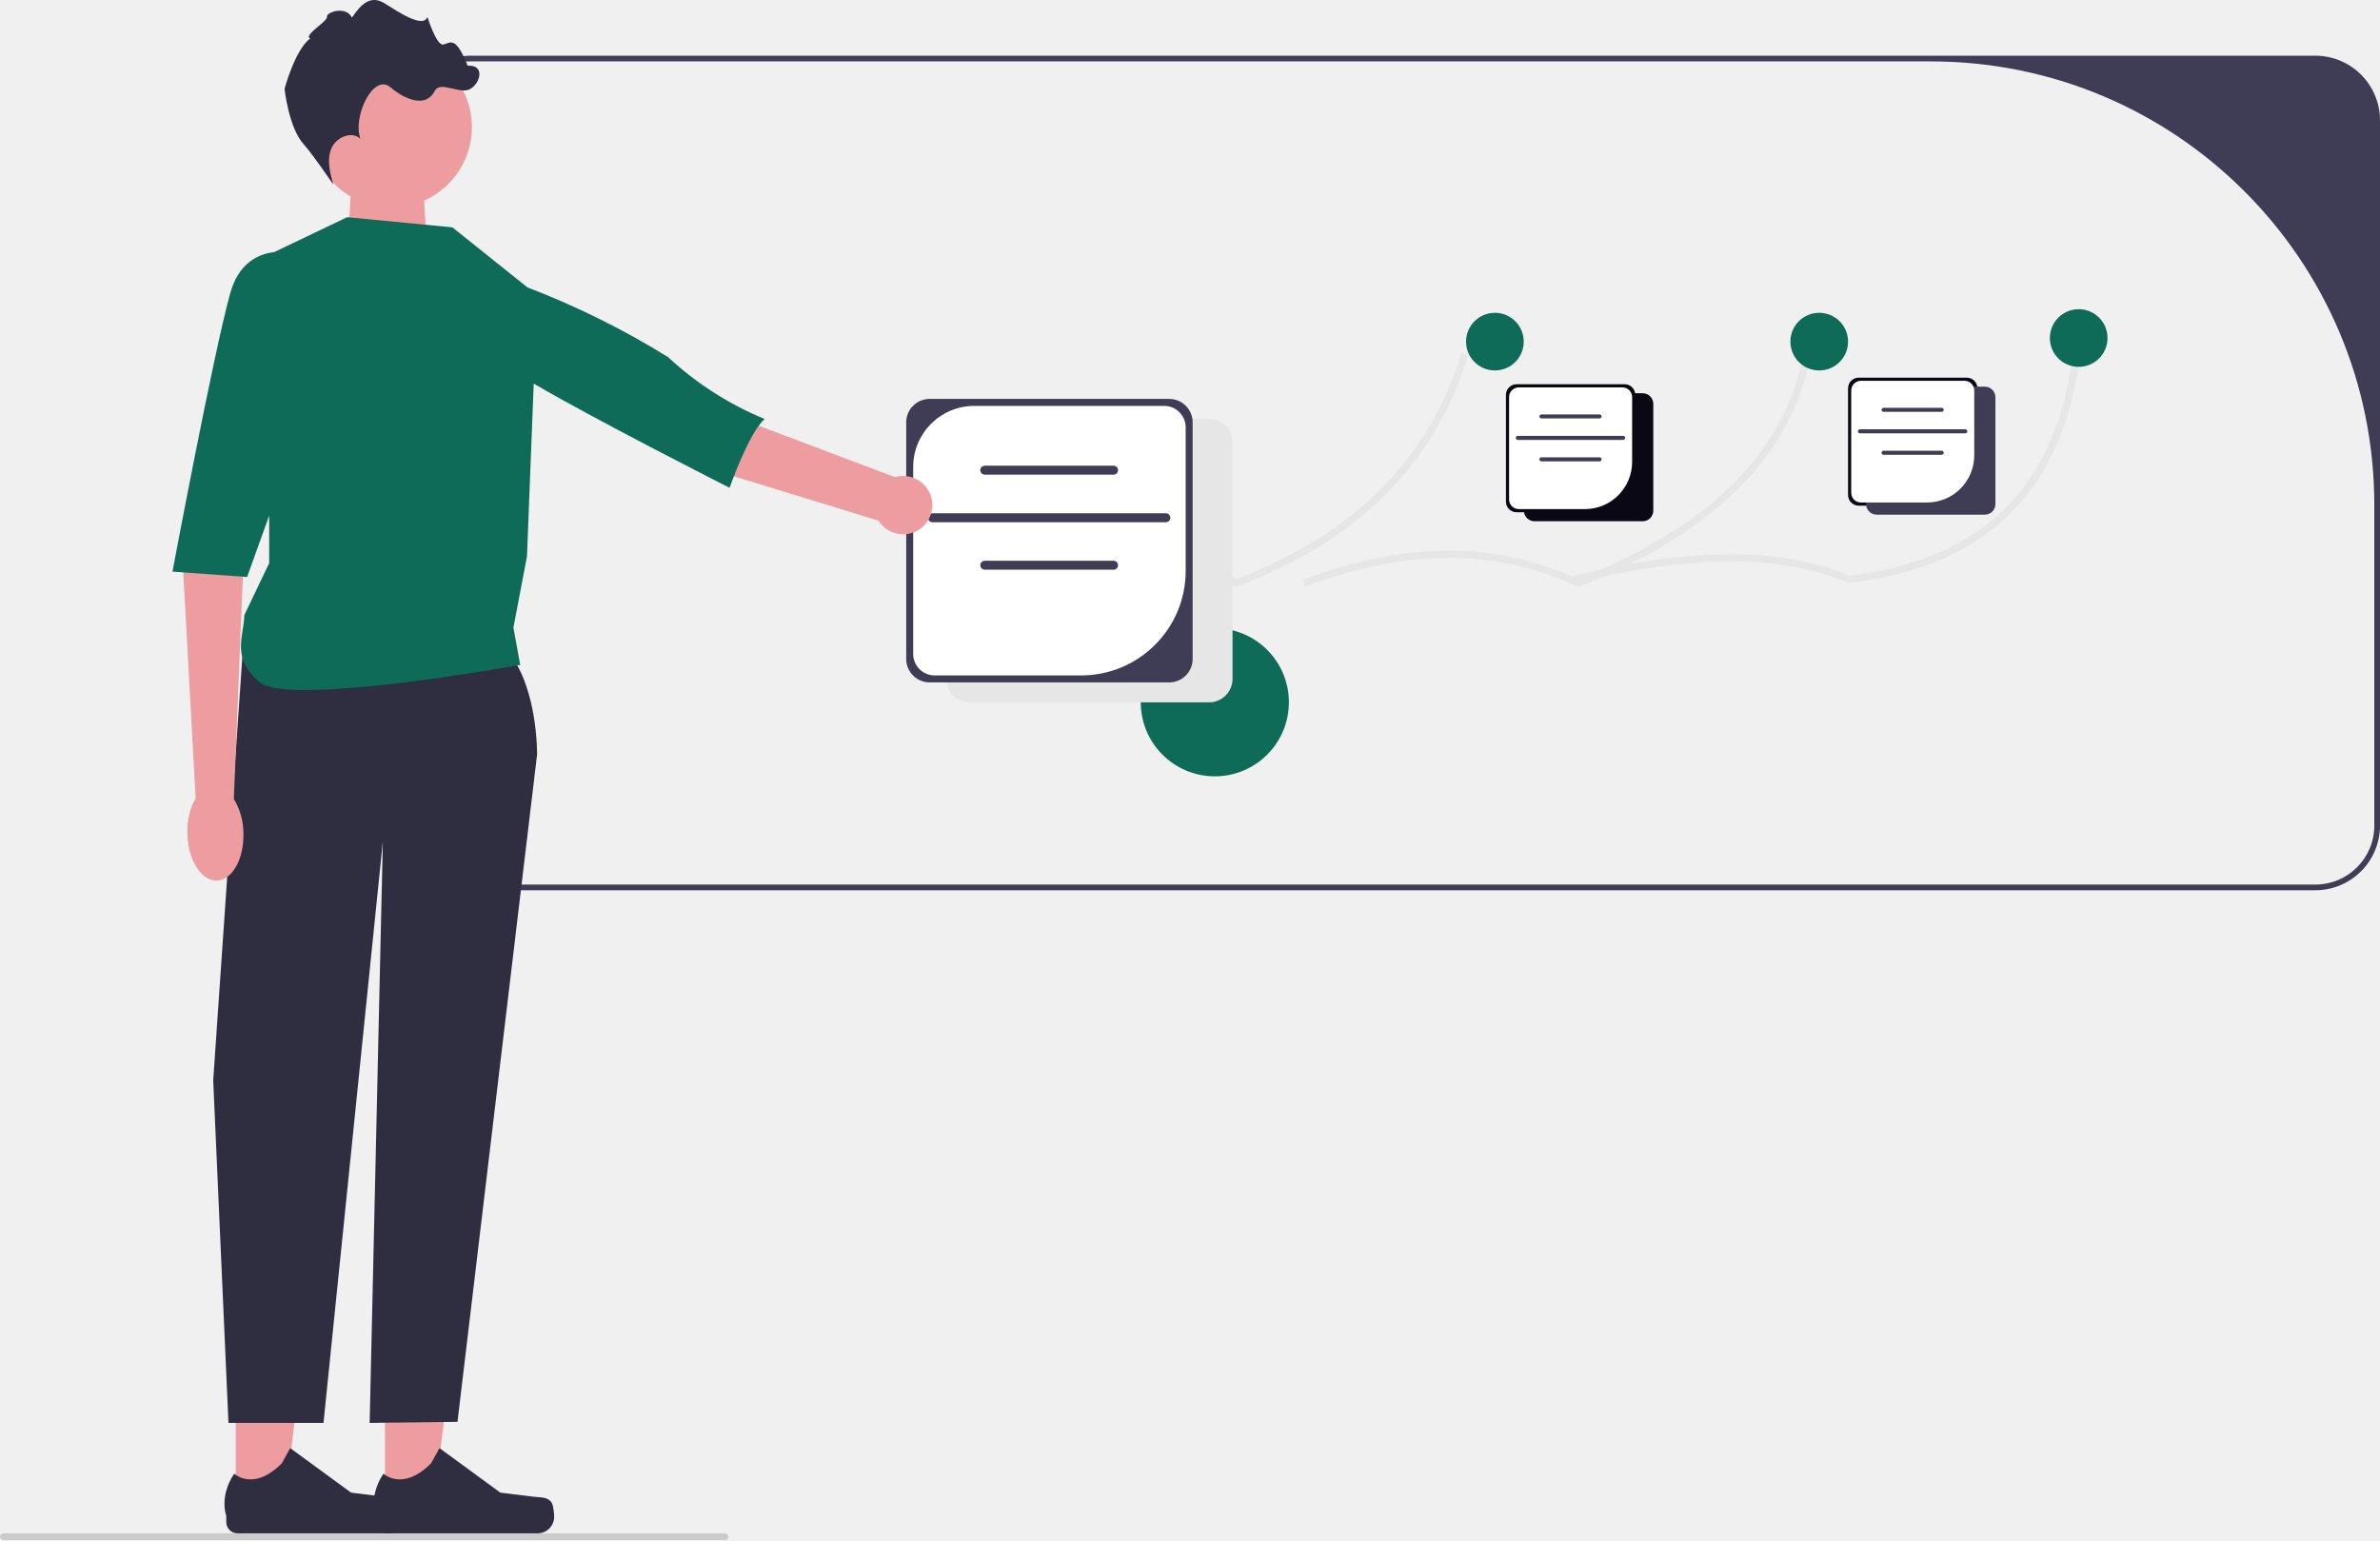
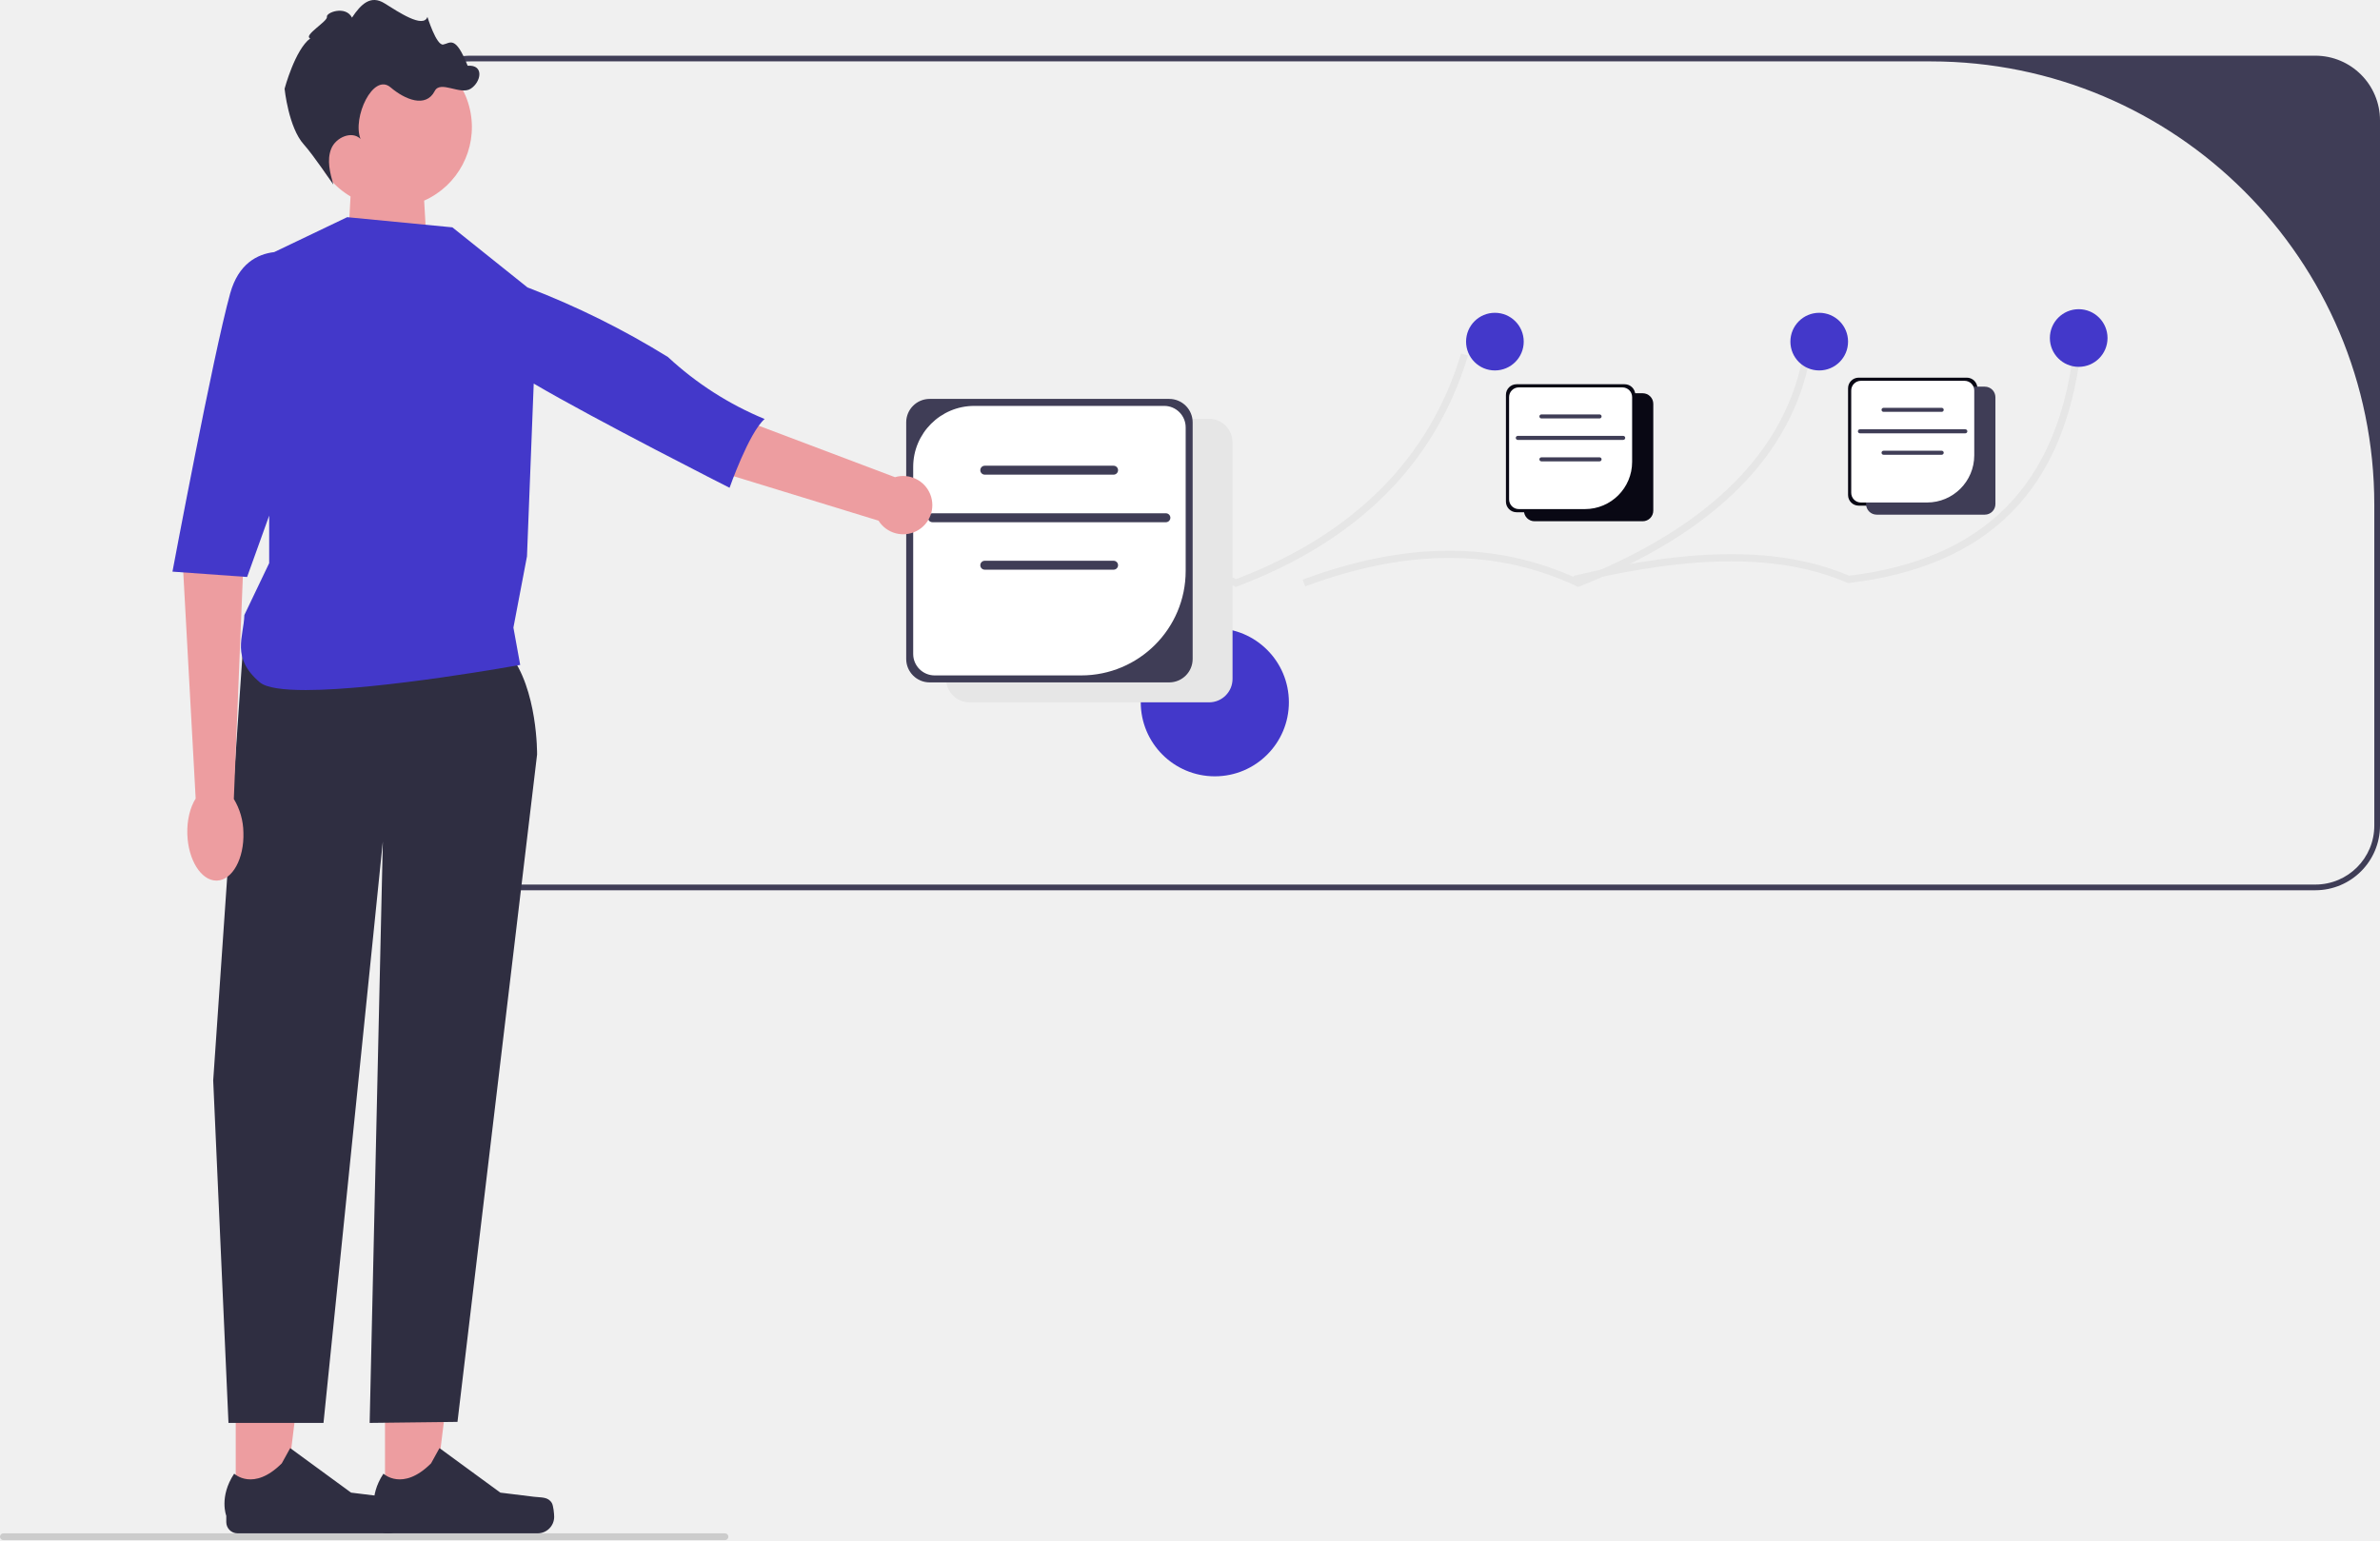
<svg xmlns="http://www.w3.org/2000/svg" width="960" height="621.336" viewBox="0 0 960 621.336">
  <g transform="translate(-384.369 -244.693)">
-     <circle cx="29.877" cy="29.877" r="29.877" transform="translate(844.503 498.134)" fill="#0E6B57" />
+     <circle cx="29.877" cy="29.877" r="29.877" transform="translate(844.503 498.134)" fill="#4338CA" />
    <path d="M314.9,200.319V484.863a26.1,26.1,0,0,0,26.073,26.073h744.191a26.1,26.1,0,0,0,26.073-26.074V200.319a26.105,26.105,0,0,0-26.073-26.073H340.97A26.1,26.1,0,0,0,314.9,200.319Zm2.3,0a23.775,23.775,0,0,1,23.775-23.775H930.047a178.889,178.889,0,0,1,178.889,178.889v129.43a23.775,23.775,0,0,1-23.775,23.775H340.97A23.775,23.775,0,0,1,317.2,484.863Z" transform="translate(233.134 92.916)" fill="#3f3d56" />
    <path d="M691.47,337.887H647.837a4.275,4.275,0,0,1-4.27-4.27v-43.1a4.275,4.275,0,0,1,4.27-4.27H691.47a4.275,4.275,0,0,1,4.27,4.27v43.1a4.275,4.275,0,0,1-4.27,4.27Z" transform="translate(348.237 113.465)" fill="#090814" />
    <path d="M696.468,340.386H652.835a4.275,4.275,0,0,1-4.27-4.27v-43.1a4.275,4.275,0,0,1,4.27-4.27h43.633a4.275,4.275,0,0,1,4.27,4.27v43.1a4.275,4.275,0,0,1-4.27,4.27Z" transform="translate(350.504 114.598)" fill="#090814" />
    <path d="M648.354,287.121a3.912,3.912,0,0,0-3.912,3.912v41.272a3.913,3.913,0,0,0,3.913,3.912h26.68a19.036,19.036,0,0,0,19.036-19.036V291.034a3.912,3.912,0,0,0-3.912-3.912Z" transform="translate(348.634 113.862)" fill="#fff" />
    <path d="M677.128,296.245H653.664a.812.812,0,0,1,0-1.624h23.464a.812.812,0,0,1,0,1.624Z" transform="translate(352.449 117.263)" fill="#3f3d56" />
    <path d="M677.128,308.154H653.664a.812.812,0,0,1,0-1.624h23.464a.812.812,0,0,1,0,1.624Z" transform="translate(352.449 122.666)" fill="#3f3d56" />
    <path d="M689.63,302.2H647.109a.812.812,0,0,1,0-1.624H689.63a.812.812,0,0,1,0,1.624Z" transform="translate(349.477 119.966)" fill="#3f3d56" />
    <path d="M620.679,369.727l-.566-.28c-33.11-16.369-68.929-16.354-109.5.045l-1.089-2.7c41.152-16.632,77.571-16.711,111.309-.235,47.479-18.068,78-48.691,90.727-91.029l2.785.837c-13.054,43.424-44.369,74.759-93.074,93.134Z" transform="translate(262.156 111.761)" fill="#e6e6e6" />
    <path d="M715.7,369.677l-.569-.267c-32.541-15.267-68.381-15.253-109.567.047l-1.014-2.725c41.711-15.495,78.109-15.57,111.243-.22,53.16-21.24,83.678-51.809,90.717-90.868l2.862.515c-7.257,40.255-38.575,71.641-93.088,93.286Z" transform="translate(305.258 111.811)" fill="#e6e6e6" />
    <path d="M790.48,368.558l-.359-.155c-26.813-11.526-61.7-11.5-109.777.078l-.681-2.826c48.508-11.683,83.872-11.711,111.245-.077,54.333-6.644,83.953-36.374,90.537-90.878l2.887.349c-6.785,56.157-37.357,86.729-93.464,93.461Z" transform="translate(339.329 111.383)" fill="#e6e6e6" />
-     <ellipse cx="11.629" cy="11.629" rx="11.629" ry="11.629" transform="translate(975.724 370.886)" fill="#0E6B57" />
-     <ellipse cx="11.629" cy="11.629" rx="11.629" ry="11.629" transform="translate(1106.546 370.886)" fill="#0E6B57" />
-     <ellipse cx="11.629" cy="11.629" rx="11.629" ry="11.629" transform="translate(1211.206 369.433)" fill="#0E6B57" />
+     <ellipse cx="11.629" cy="11.629" rx="11.629" ry="11.629" transform="translate(975.724 370.886)" fill="#4338CA" />
+     <ellipse cx="11.629" cy="11.629" rx="11.629" ry="11.629" transform="translate(1106.546 370.886)" fill="#4338CA" />
+     <ellipse cx="11.629" cy="11.629" rx="11.629" ry="11.629" transform="translate(1211.206 369.433)" fill="#4338CA" />
    <path d="M610.655,416.113H514.024a9.468,9.468,0,0,1-9.457-9.457V311.2a9.468,9.468,0,0,1,9.457-9.457h96.631a9.468,9.468,0,0,1,9.457,9.457v95.452A9.468,9.468,0,0,1,610.655,416.113Z" transform="translate(261.417 111.928)" fill="#e6e6e6" />
    <path d="M596.655,409.113H500.024a9.468,9.468,0,0,1-9.457-9.457V304.2a9.468,9.468,0,0,1,9.457-9.457h96.631a9.468,9.468,0,0,1,9.457,9.457v95.452A9.468,9.468,0,0,1,596.655,409.113Z" transform="translate(259.33 110.884)" fill="#3f3d56" />
    <path d="M517.654,297.2a24.635,24.635,0,0,0-24.635,24.635v75.431a8.665,8.665,0,0,0,8.665,8.665h59.087a42.158,42.158,0,0,0,42.158-42.158V305.862a8.664,8.664,0,0,0-8.664-8.665Z" transform="translate(259.695 111.25)" fill="#fff" />
    <path d="M570.341,321.8H518.377a1.8,1.8,0,1,1,0-3.6h51.964a1.8,1.8,0,1,1,0,3.6Z" transform="translate(263.209 114.383)" fill="#3f3d56" />
    <path d="M570.341,355.167H518.377a1.8,1.8,0,0,1,0-3.6h51.964a1.8,1.8,0,1,1,0,3.6Z" transform="translate(263.209 119.358)" fill="#3f3d56" />
    <path d="M594.181,338.5H500.014a1.8,1.8,0,1,1,0-3.6h94.167a1.8,1.8,0,1,1,0,3.6Z" transform="translate(260.47 116.872)" fill="#3f3d56" />
    <path d="M797.47,333.887H753.837a4.275,4.275,0,0,1-4.27-4.27v-43.1a4.275,4.275,0,0,1,4.27-4.27H797.47a4.275,4.275,0,0,1,4.27,4.27v43.1a4.275,4.275,0,0,1-4.27,4.27Z" transform="translate(380.238 114.805)" fill="#090814" />
    <path d="M802.468,336.386H758.835a4.275,4.275,0,0,1-4.27-4.27v-43.1a4.275,4.275,0,0,1,4.27-4.27h43.633a4.275,4.275,0,0,1,4.271,4.27v43.1A4.275,4.275,0,0,1,802.468,336.386Z" transform="translate(382.505 115.939)" fill="#3f3d56" />
    <path d="M754.354,283.121a3.912,3.912,0,0,0-3.912,3.912v41.272a3.913,3.913,0,0,0,3.913,3.913h26.68a19.036,19.036,0,0,0,19.036-19.036V287.034a3.912,3.912,0,0,0-3.912-3.912Z" transform="translate(380.636 115.202)" fill="#fff" />
    <path d="M783.128,292.245H759.664a.812.812,0,0,1,0-1.624h23.464a.812.812,0,1,1,0,1.624Z" transform="translate(384.451 118.604)" fill="#3f3d56" />
    <path d="M783.128,304.154H759.664a.812.812,0,1,1,0-1.624h23.464a.812.812,0,0,1,0,1.624Z" transform="translate(384.451 124.005)" fill="#3f3d56" />
    <path d="M795.63,298.2h-42.52a.812.812,0,0,1,0-1.624h42.52a.812.812,0,0,1,0,1.624Z" transform="translate(381.478 121.307)" fill="#3f3d56" />
    <path d="M192.1,736.242a1.363,1.363,0,0,0,1.368,1.367H484.53a1.367,1.367,0,0,0,0-2.735H193.471a1.364,1.364,0,0,0-1.368,1.368Z" transform="translate(192.266 128.42)" fill="#ccc" />
    <path d="M14.748,83.192l1.23-22.75a32.461,32.461,0,1,1,29.691,1.693l1.216,21.057Z" transform="translate(509.784 263.5)" fill="#ed9da0" />
    <g transform="translate(535.121 775.751)">
      <path d="M161.676,497.182l19.643,0,9.344-75.767-28.991,0Z" transform="translate(-157.132 -421.414)" fill="#ed9da0" />
      <path d="M230.2,482.423h0c.612,1.03.934,4.355.934,5.553h0a6.667,6.667,0,0,1-6.667,6.667H163.633a4.548,4.548,0,0,1-4.548-4.548v-2.533s-3.009-7.612,3.186-16.994c0,0,7.7,7.346,19.207-4.16l3.393-6.147,24.561,17.963,13.614,1.676c2.978.367,5.619-.057,7.151,2.523Z" transform="translate(-158.355 -407.1)" fill="#2f2e41" />
    </g>
    <g transform="translate(474.909 775.751)">
      <path d="M117.676,497.182l19.643,0,9.344-75.767-28.991,0Z" transform="translate(-113.132 -421.414)" fill="#ed9da0" />
      <path d="M186.2,482.423h0c.612,1.03.934,4.355.934,5.553h0a6.667,6.667,0,0,1-6.667,6.667H119.633a4.548,4.548,0,0,1-4.548-4.548v-2.533s-3.009-7.612,3.186-16.994c0,0,7.7,7.346,19.207-4.16l3.393-6.147,24.561,17.963,13.614,1.676c2.978.367,5.619-.057,7.151,2.523Z" transform="translate(-114.355 -407.1)" fill="#2f2e41" />
    </g>
    <path d="M123.353,200.009,111.037,379.073l6.158,138.16h38.327L179.46,282.654l-5.318,234.579,35.424-.419,32.109-269.229s.343-26.467-11.289-40.868-107.033-6.708-107.033-6.708Z" transform="translate(359.332 301.516)" fill="#2f2e41" />
    <path d="M506.894,341.535,436,314.76l-8.732,21.909,73,22.414a11.757,11.757,0,1,0,6.632-17.548Z" transform="translate(238.465 95.666)" fill="#ed9da0" />
    <path d="M1.877,112.827C1.683,107.122,3,101.952,5.24,98.382L0,2.737,24.632,0l-4,98.563a26.708,26.708,0,0,1,3.862,13.5c.357,10.518-4.415,19.216-10.66,19.427-.078,0-.156,0-.234,0C7.453,131.491,2.23,123.214,1.877,112.827Z" transform="translate(458.054 468.467)" fill="#ed9da0" />
-     <path d="M53.735,190.776c-9.012,0-15.867-.873-18.518-3.131C23.53,177.687,28.736,169.462,29,160.5l10.009-20.927V120.4l-8.9,24.76L0,143S16.426,55.418,23.269,30.786c3.334-12,10.887-15.881,17.762-16.7L70.481,0,112.9,4.1l30.283,24.227a336,336,0,0,1,56.672,28.088,130.538,130.538,0,0,0,39,25.013c-6.341,5.474-14.141,27.746-14.141,27.746s-53.994-27.341-79-42.045l-2.716,69.711-5.474,28.737,2.737,15.053s-55.81,10.144-86.534,10.144Z" transform="translate(453.936 332.311)" fill="#0E6B57" />
+     <path d="M53.735,190.776c-9.012,0-15.867-.873-18.518-3.131C23.53,177.687,28.736,169.462,29,160.5l10.009-20.927V120.4l-8.9,24.76L0,143S16.426,55.418,23.269,30.786c3.334-12,10.887-15.881,17.762-16.7L70.481,0,112.9,4.1l30.283,24.227a336,336,0,0,1,56.672,28.088,130.538,130.538,0,0,0,39,25.013c-6.341,5.474-14.141,27.746-14.141,27.746s-53.994-27.341-79-42.045l-2.716,69.711-5.474,28.737,2.737,15.053s-55.81,10.144-86.534,10.144Z" transform="translate(453.936 332.311)" fill="#4338CA" />
    <path d="M275.326,221.044c-6.2-6.827-7.777-22.5-7.777-22.5s4.176-15.716,10.359-20.322c-3.037-1.1,7.124-6.9,6.718-8.666s7.51-4.718,10.109.291c3.652-5.473,7.528-9.239,13.116-5.766,5.488,3.411,15.651,10.3,17.315,5.474,0,0,3.6,11.68,6.369,11.157s4.882-3.97,9.851,8.554c6.8-.5,5.432,6.6,1.229,9.276s-12.224-3.512-14.5.919c-3.6,6.985-12.029,3.458-17.822-1.478-7.024-5.986-15.5,12.215-12.118,20.8-3.511-3.447-10.005-.586-11.824,3.985s-.485,9.723.863,14.455C287.209,237.228,279.031,225.128,275.326,221.044Z" transform="translate(231.611 81.947)" fill="#2f2e41" />
  </g>
</svg>
